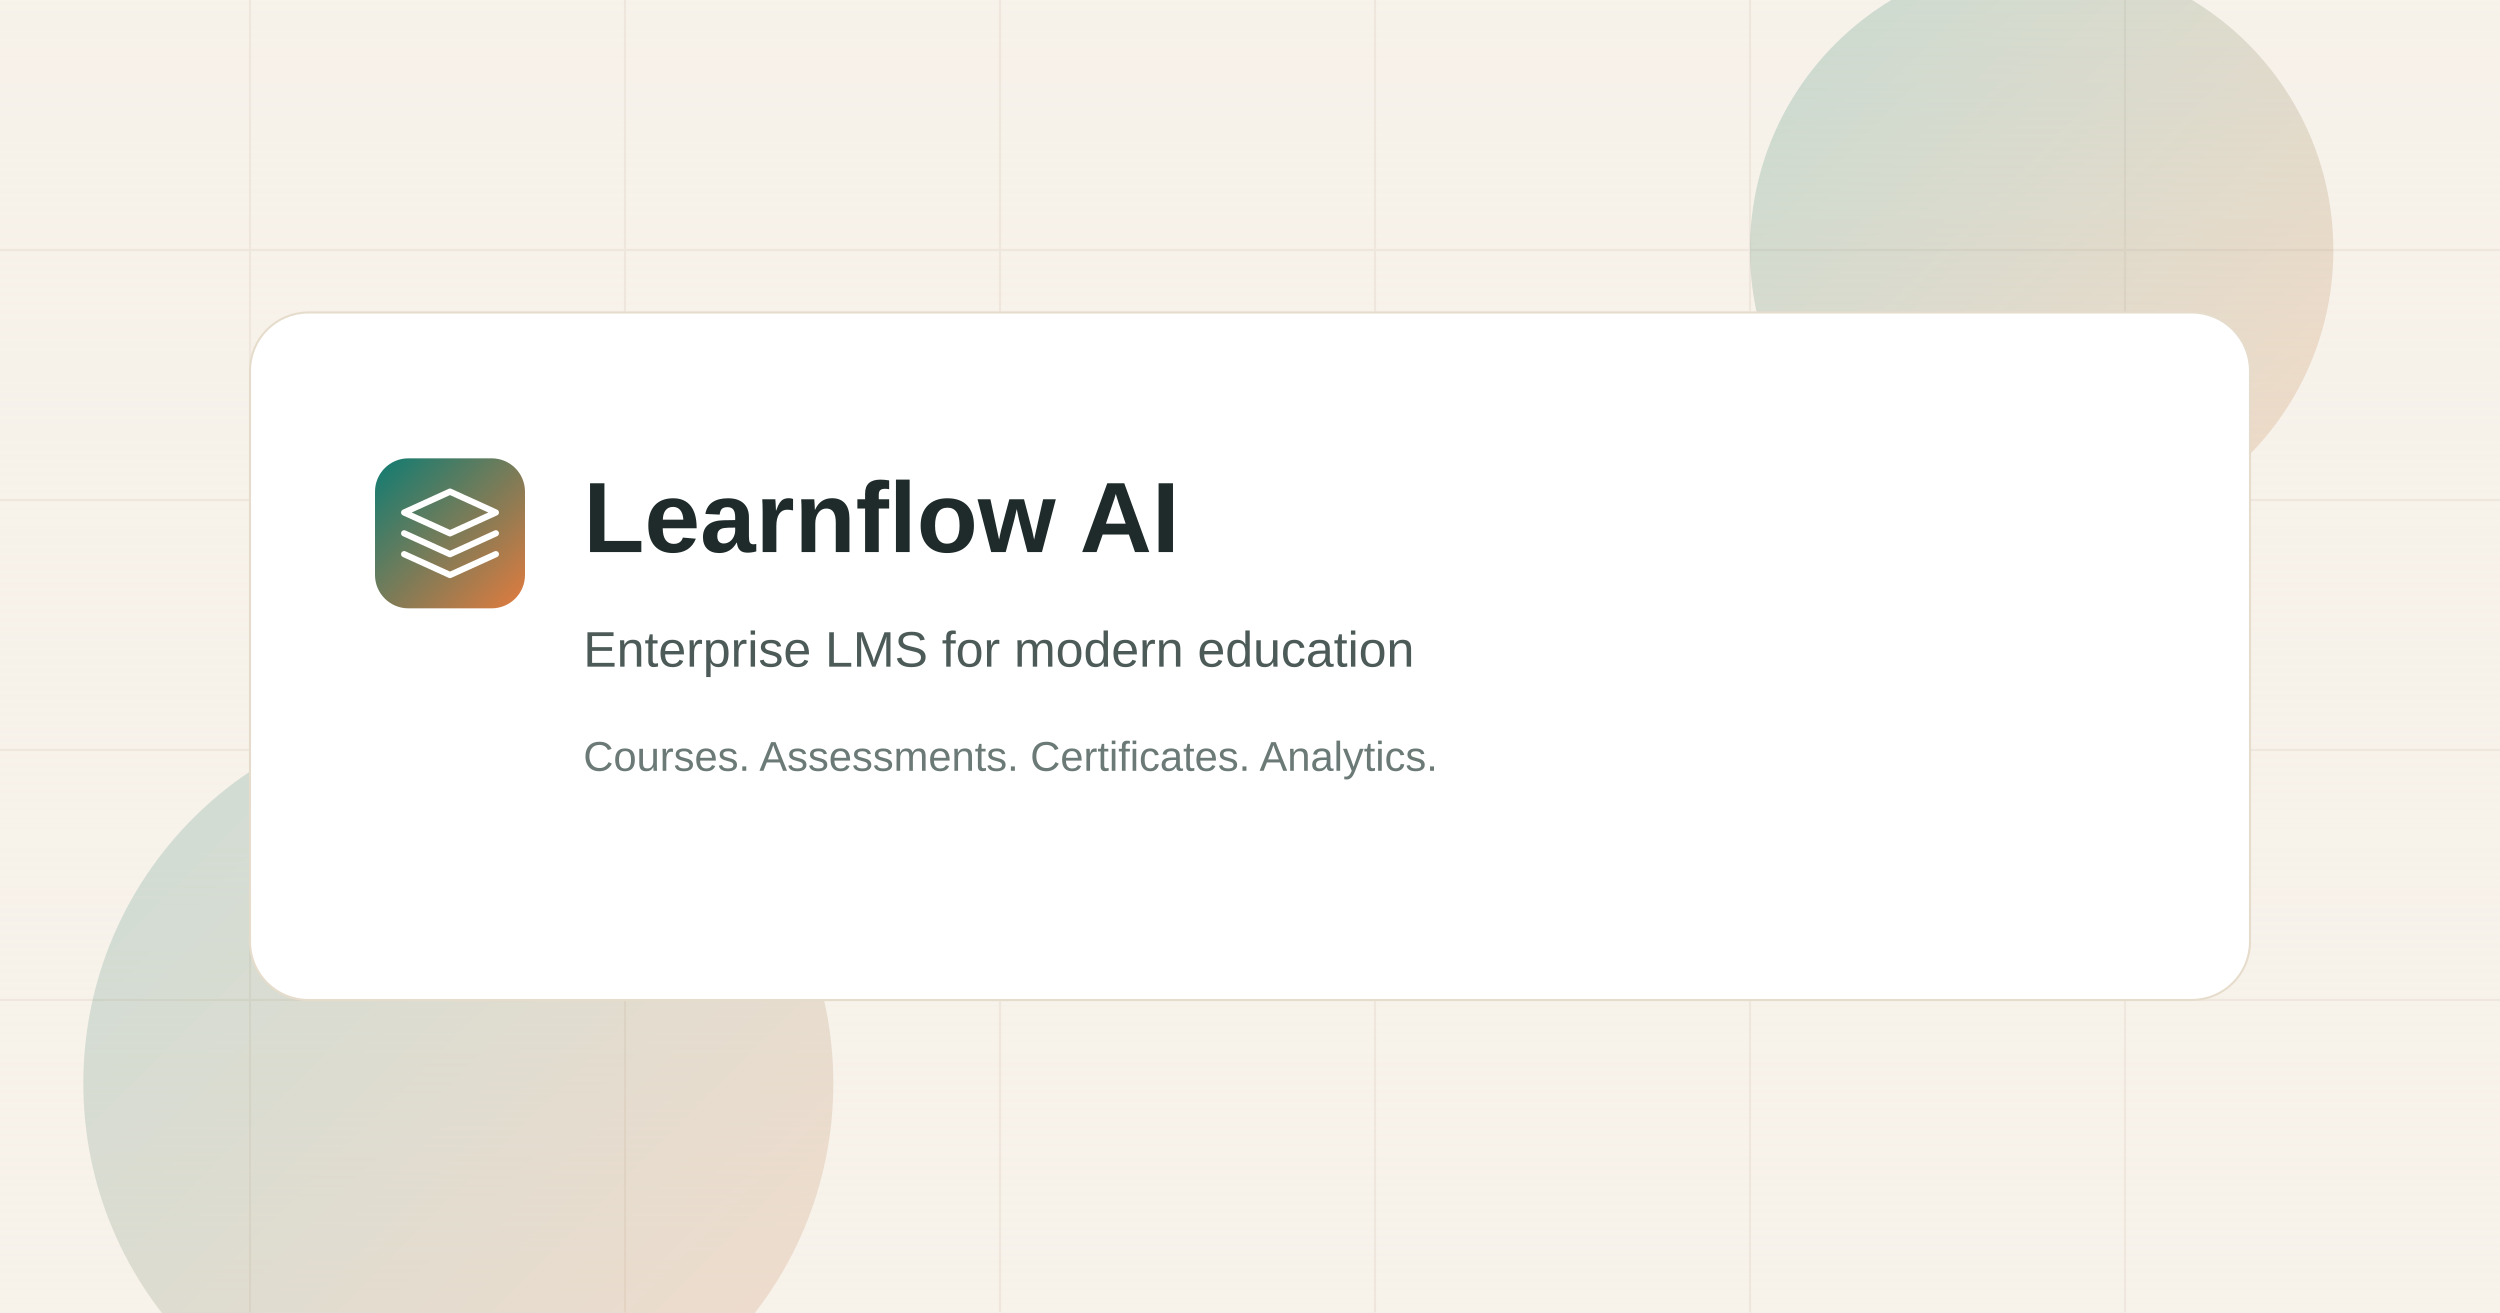
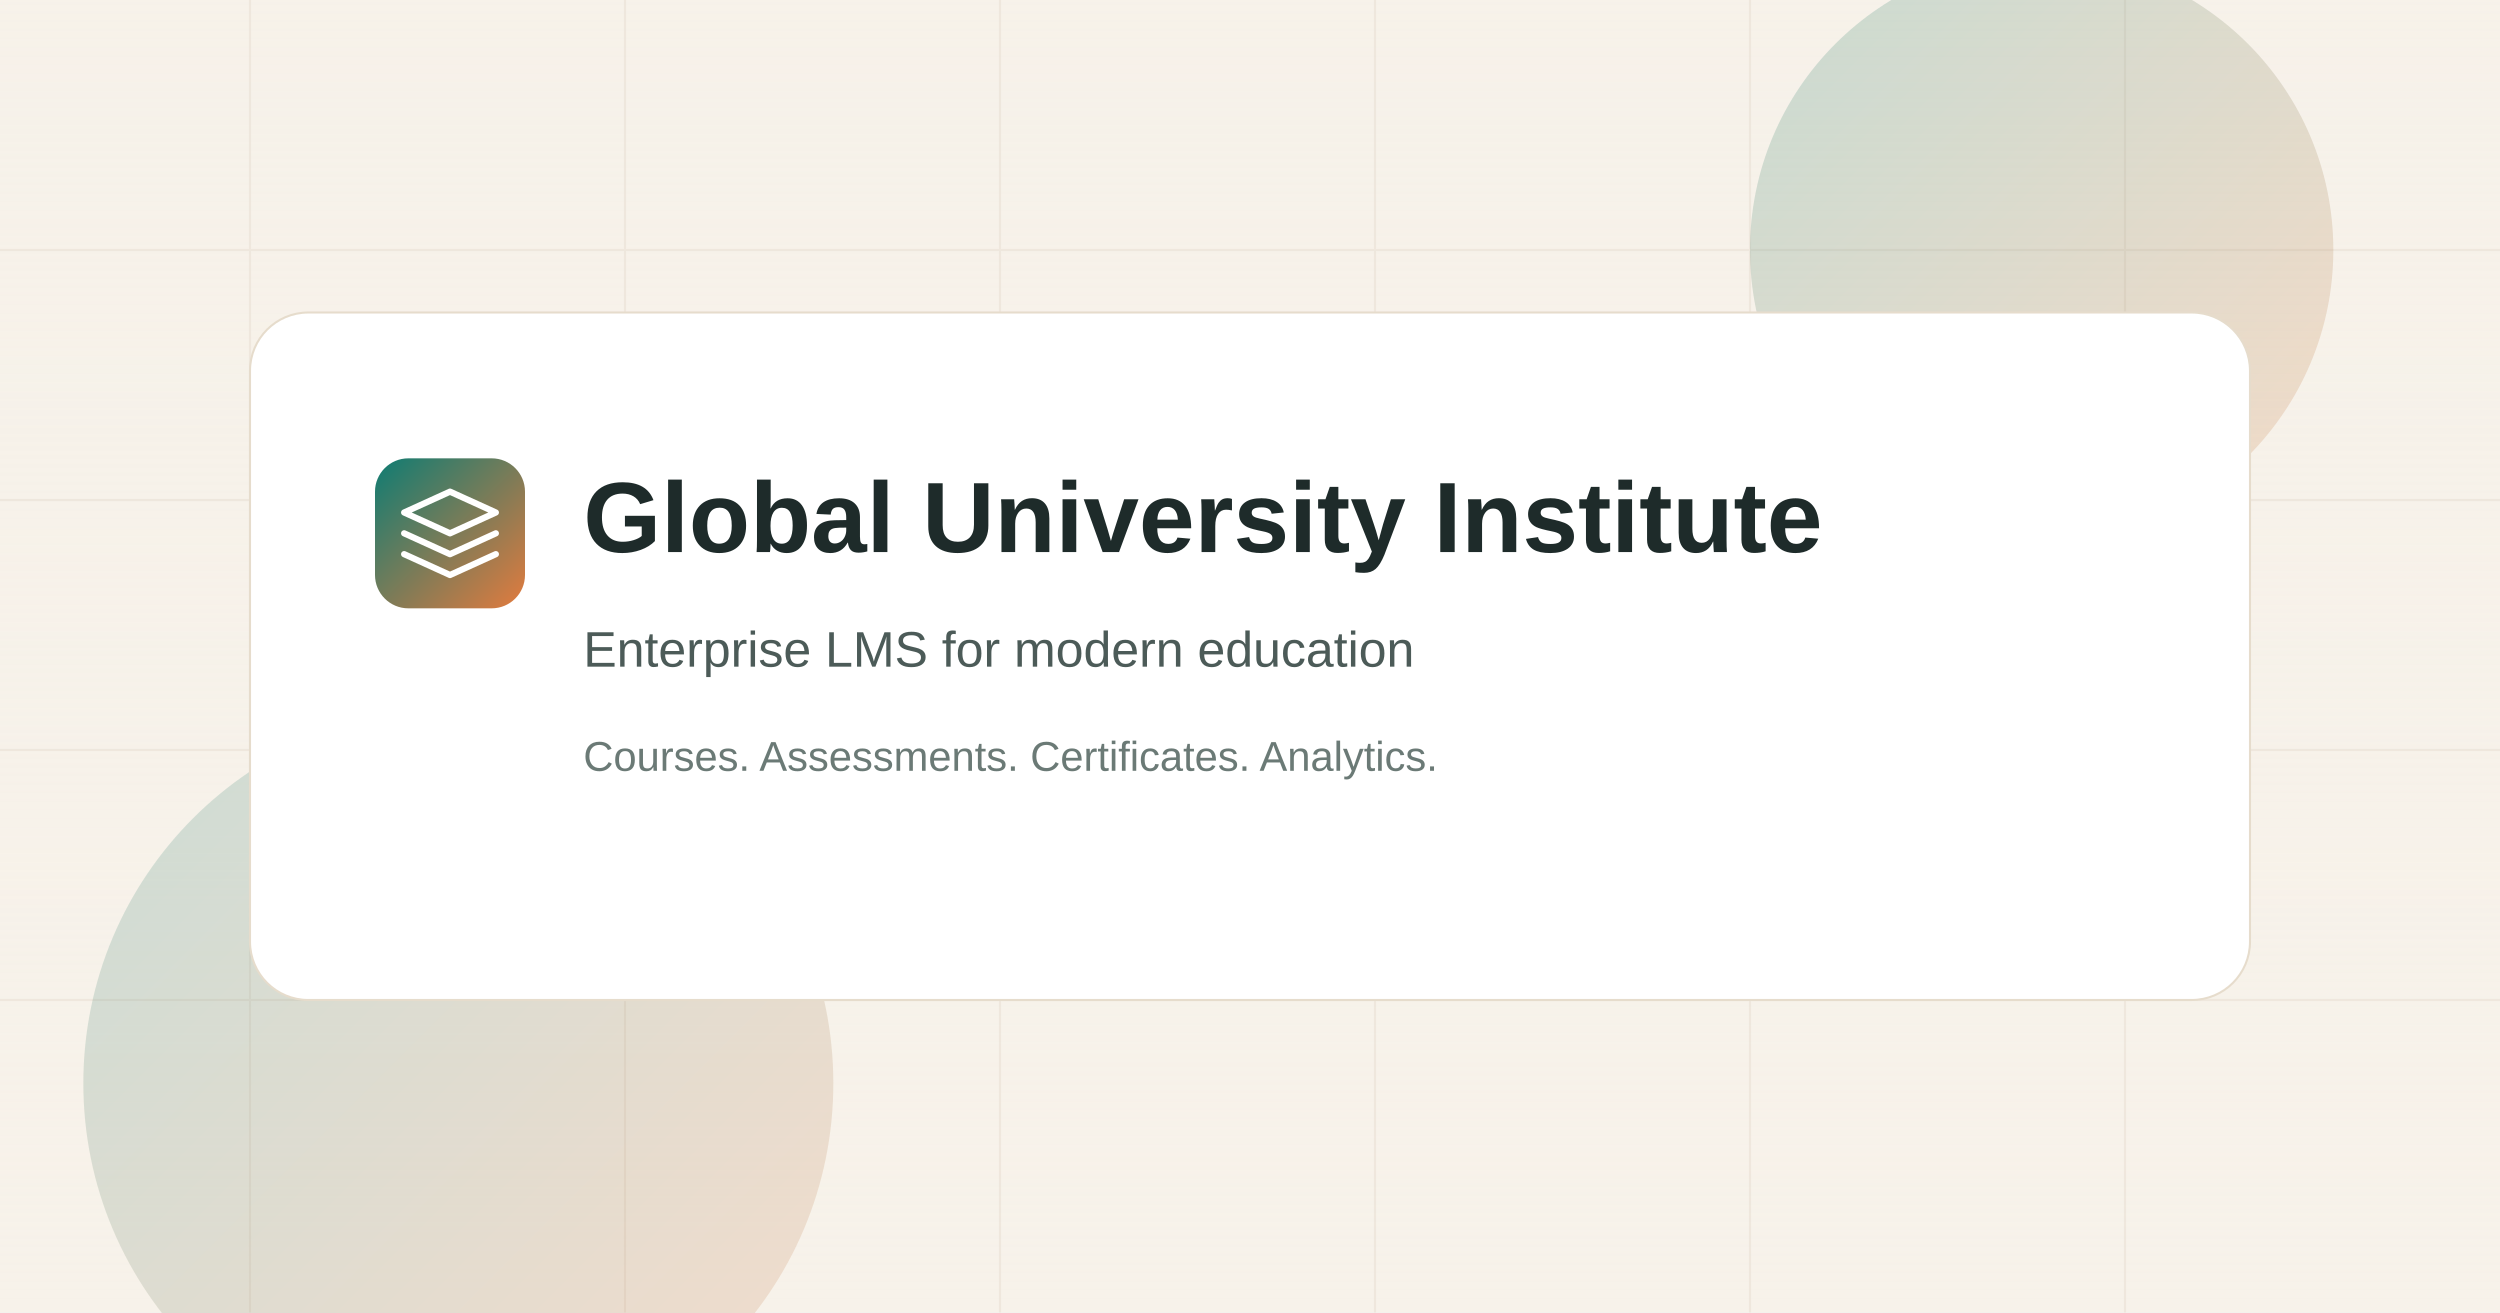
- <svg xmlns="http://www.w3.org/2000/svg" width="1200" height="630" viewBox="0 0 1200 630" role="img" aria-label="Learnflow AI">
+ <svg xmlns="http://www.w3.org/2000/svg" width="1200" height="630" viewBox="0 0 1200 630" role="img" aria-label="Global University Institute">
  <defs>
    <linearGradient id="g" x1="0" y1="0" x2="1" y2="1">
      <stop offset="0%" stop-color="#0E7C73" />
      <stop offset="100%" stop-color="#E37B3E" />
    </linearGradient>
    <linearGradient id="grid" x1="0" y1="0" x2="0" y2="1">
      <stop offset="0%" stop-color="#F6F1E9" stop-opacity="0.6" />
      <stop offset="100%" stop-color="#F6F1E9" stop-opacity="0" />
    </linearGradient>
  </defs>
  <rect width="1200" height="630" fill="#F7F2EA" />
  <rect width="1200" height="630" fill="url(#grid)" />
  <g opacity="0.25">
    <path d="M0 120h1200M0 240h1200M0 360h1200M0 480h1200" stroke="#D7C9B8" stroke-width="1" />
    <path d="M120 0v630M300 0v630M480 0v630M660 0v630M840 0v630M1020 0v630" stroke="#D7C9B8" stroke-width="1" />
  </g>
  <circle cx="980" cy="120" r="140" fill="url(#g)" opacity="0.2" />
  <circle cx="220" cy="520" r="180" fill="url(#g)" opacity="0.18" />
  <rect x="120" y="150" width="960" height="330" rx="28" fill="#FFFFFF" stroke="#E6DCCC" />
  <g transform="translate(180,220)">
    <rect x="0" y="0" width="72" height="72" rx="16" fill="url(#g)" />
    <path d="M36 16L14 26l22 10 22-10-22-10zM14 46l22 10 22-10M14 36l22 10 22-10" fill="none" stroke="#FFFFFF" stroke-width="3" stroke-linecap="round" stroke-linejoin="round" />
  </g>
-   <text x="280" y="265" font-family="Sora, Arial, sans-serif" font-size="48" font-weight="700" fill="#1E2B2A">Learnflow AI</text>
+   <text x="280" y="265" font-family="Sora, Arial, sans-serif" font-size="48" font-weight="700" fill="#1E2B2A">Global University Institute</text>
  <text x="280" y="320" font-family="Sora, Arial, sans-serif" font-size="24" fill="#4C5B58">Enterprise LMS for modern education</text>
  <text x="280" y="370" font-family="Sora, Arial, sans-serif" font-size="20" fill="#6B7A76">Courses. Assessments. Certificates. Analytics.</text>
</svg>
